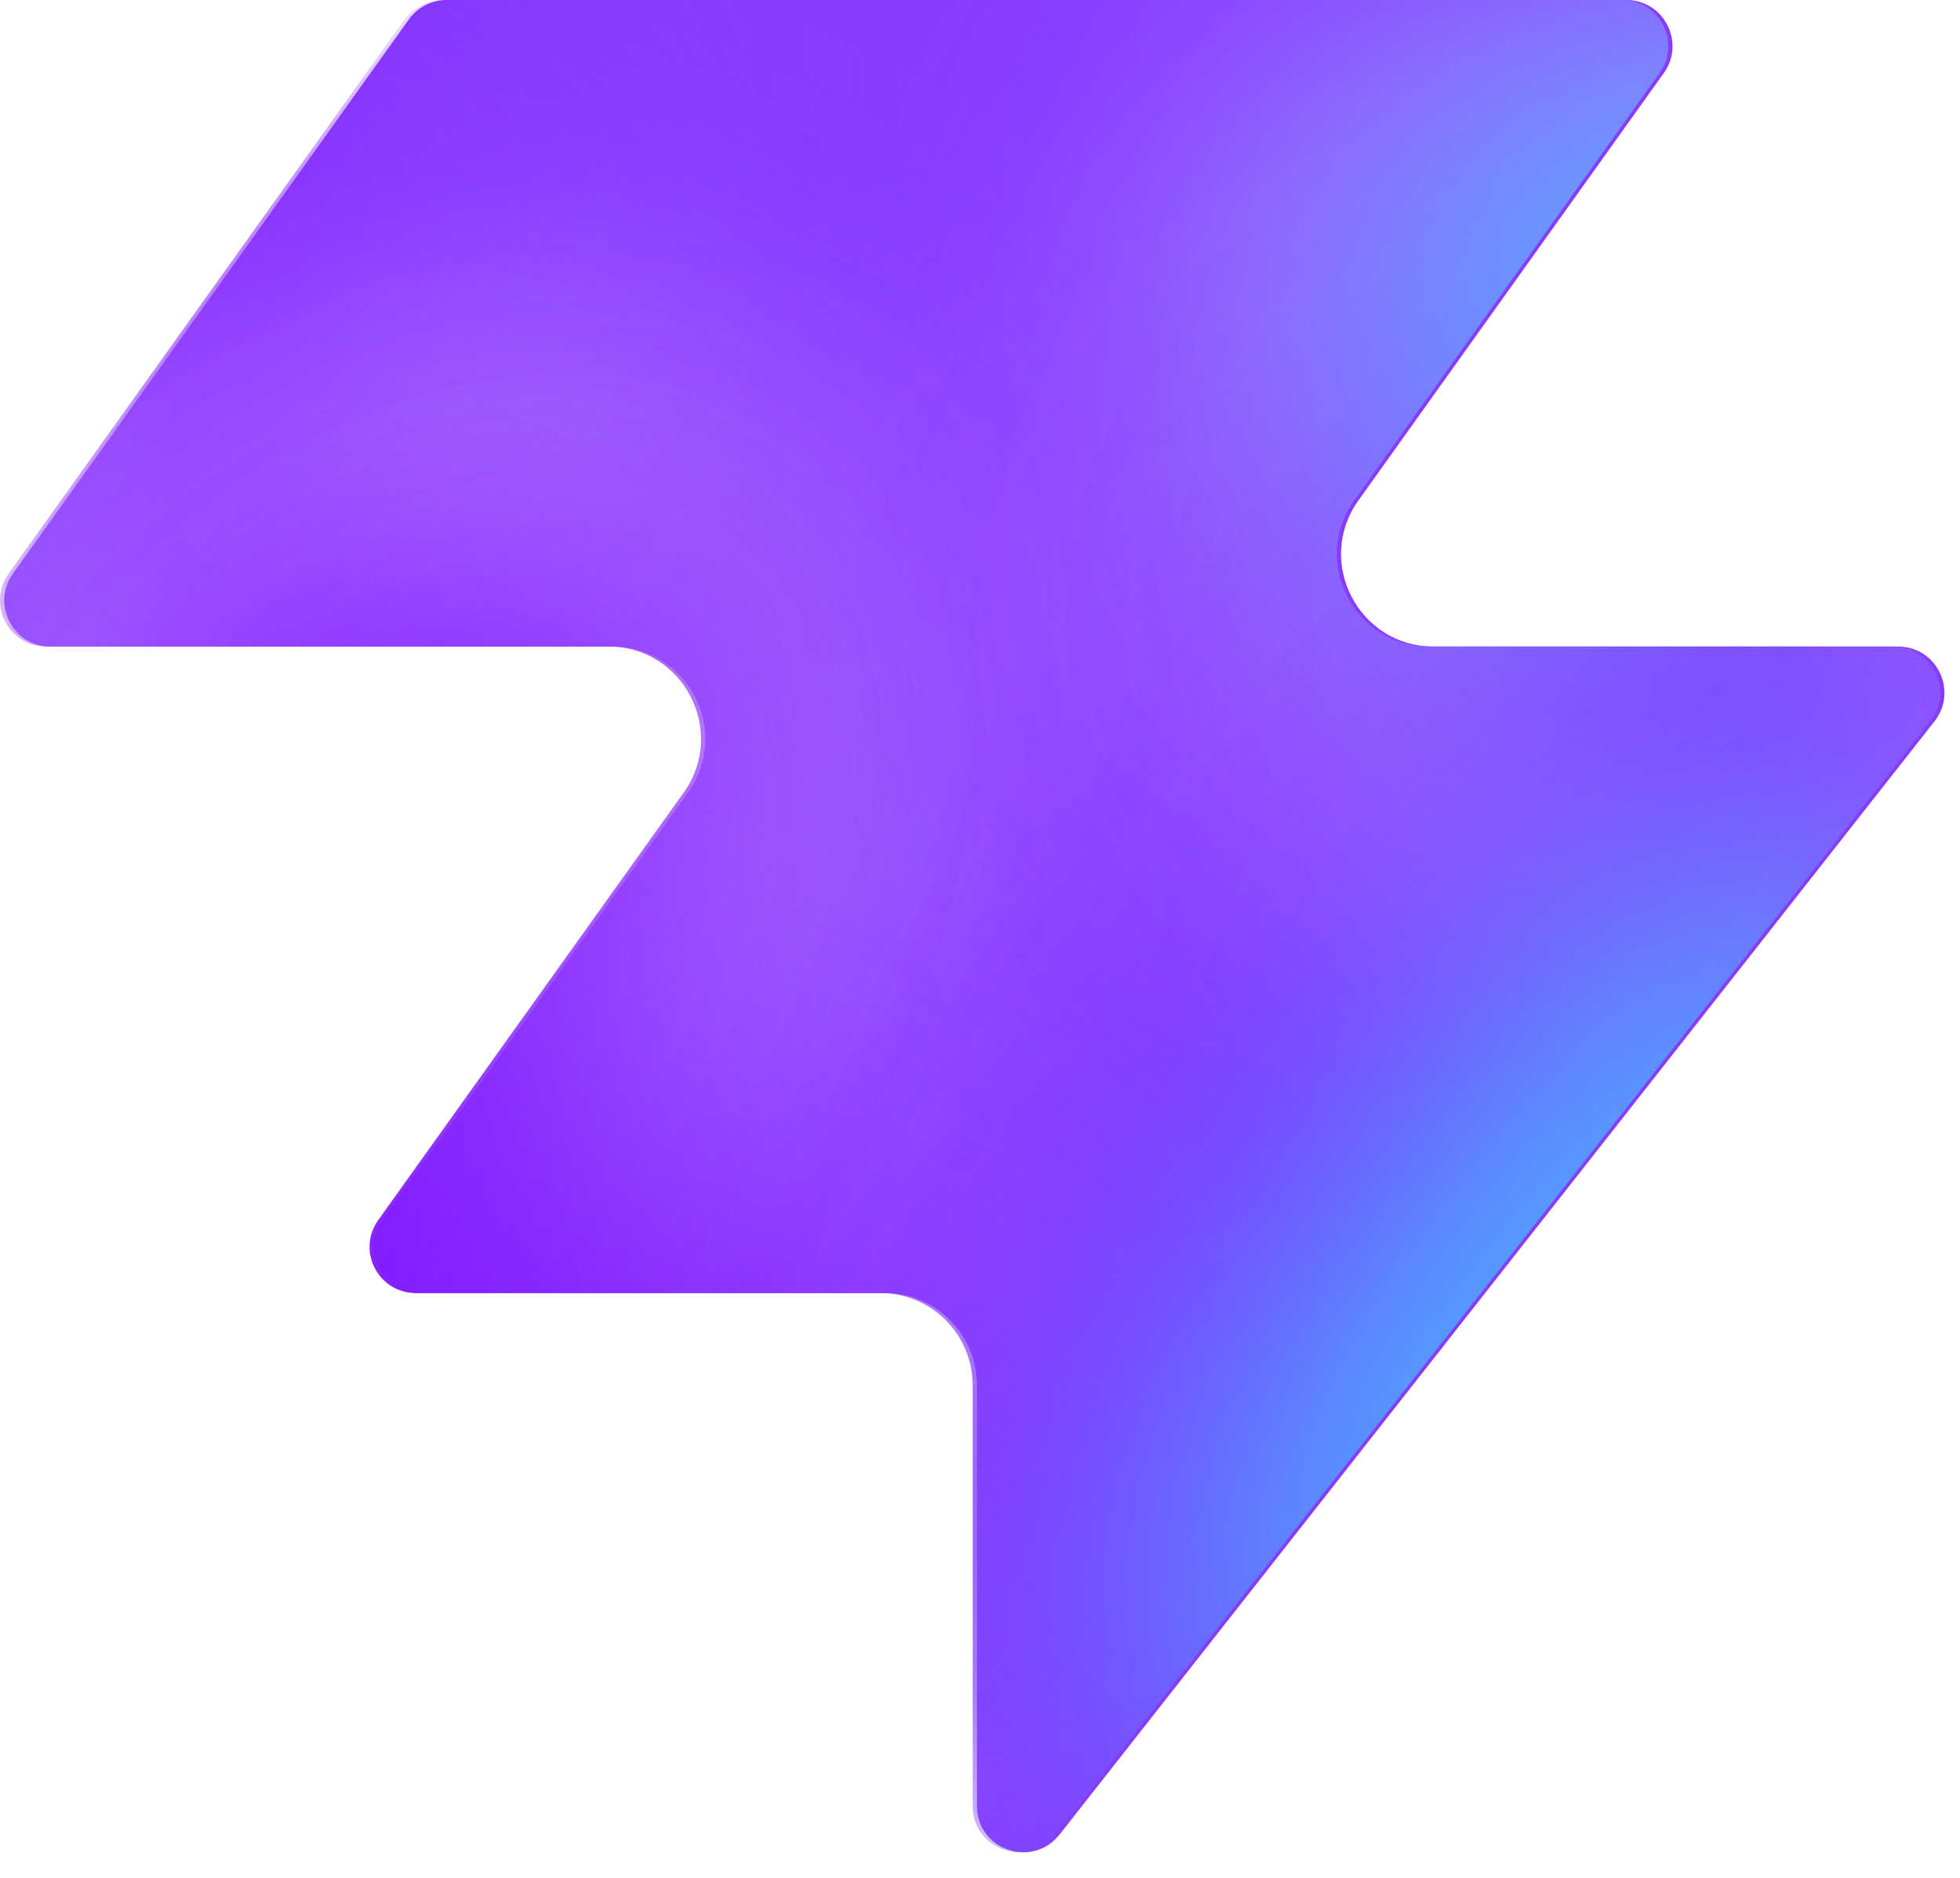
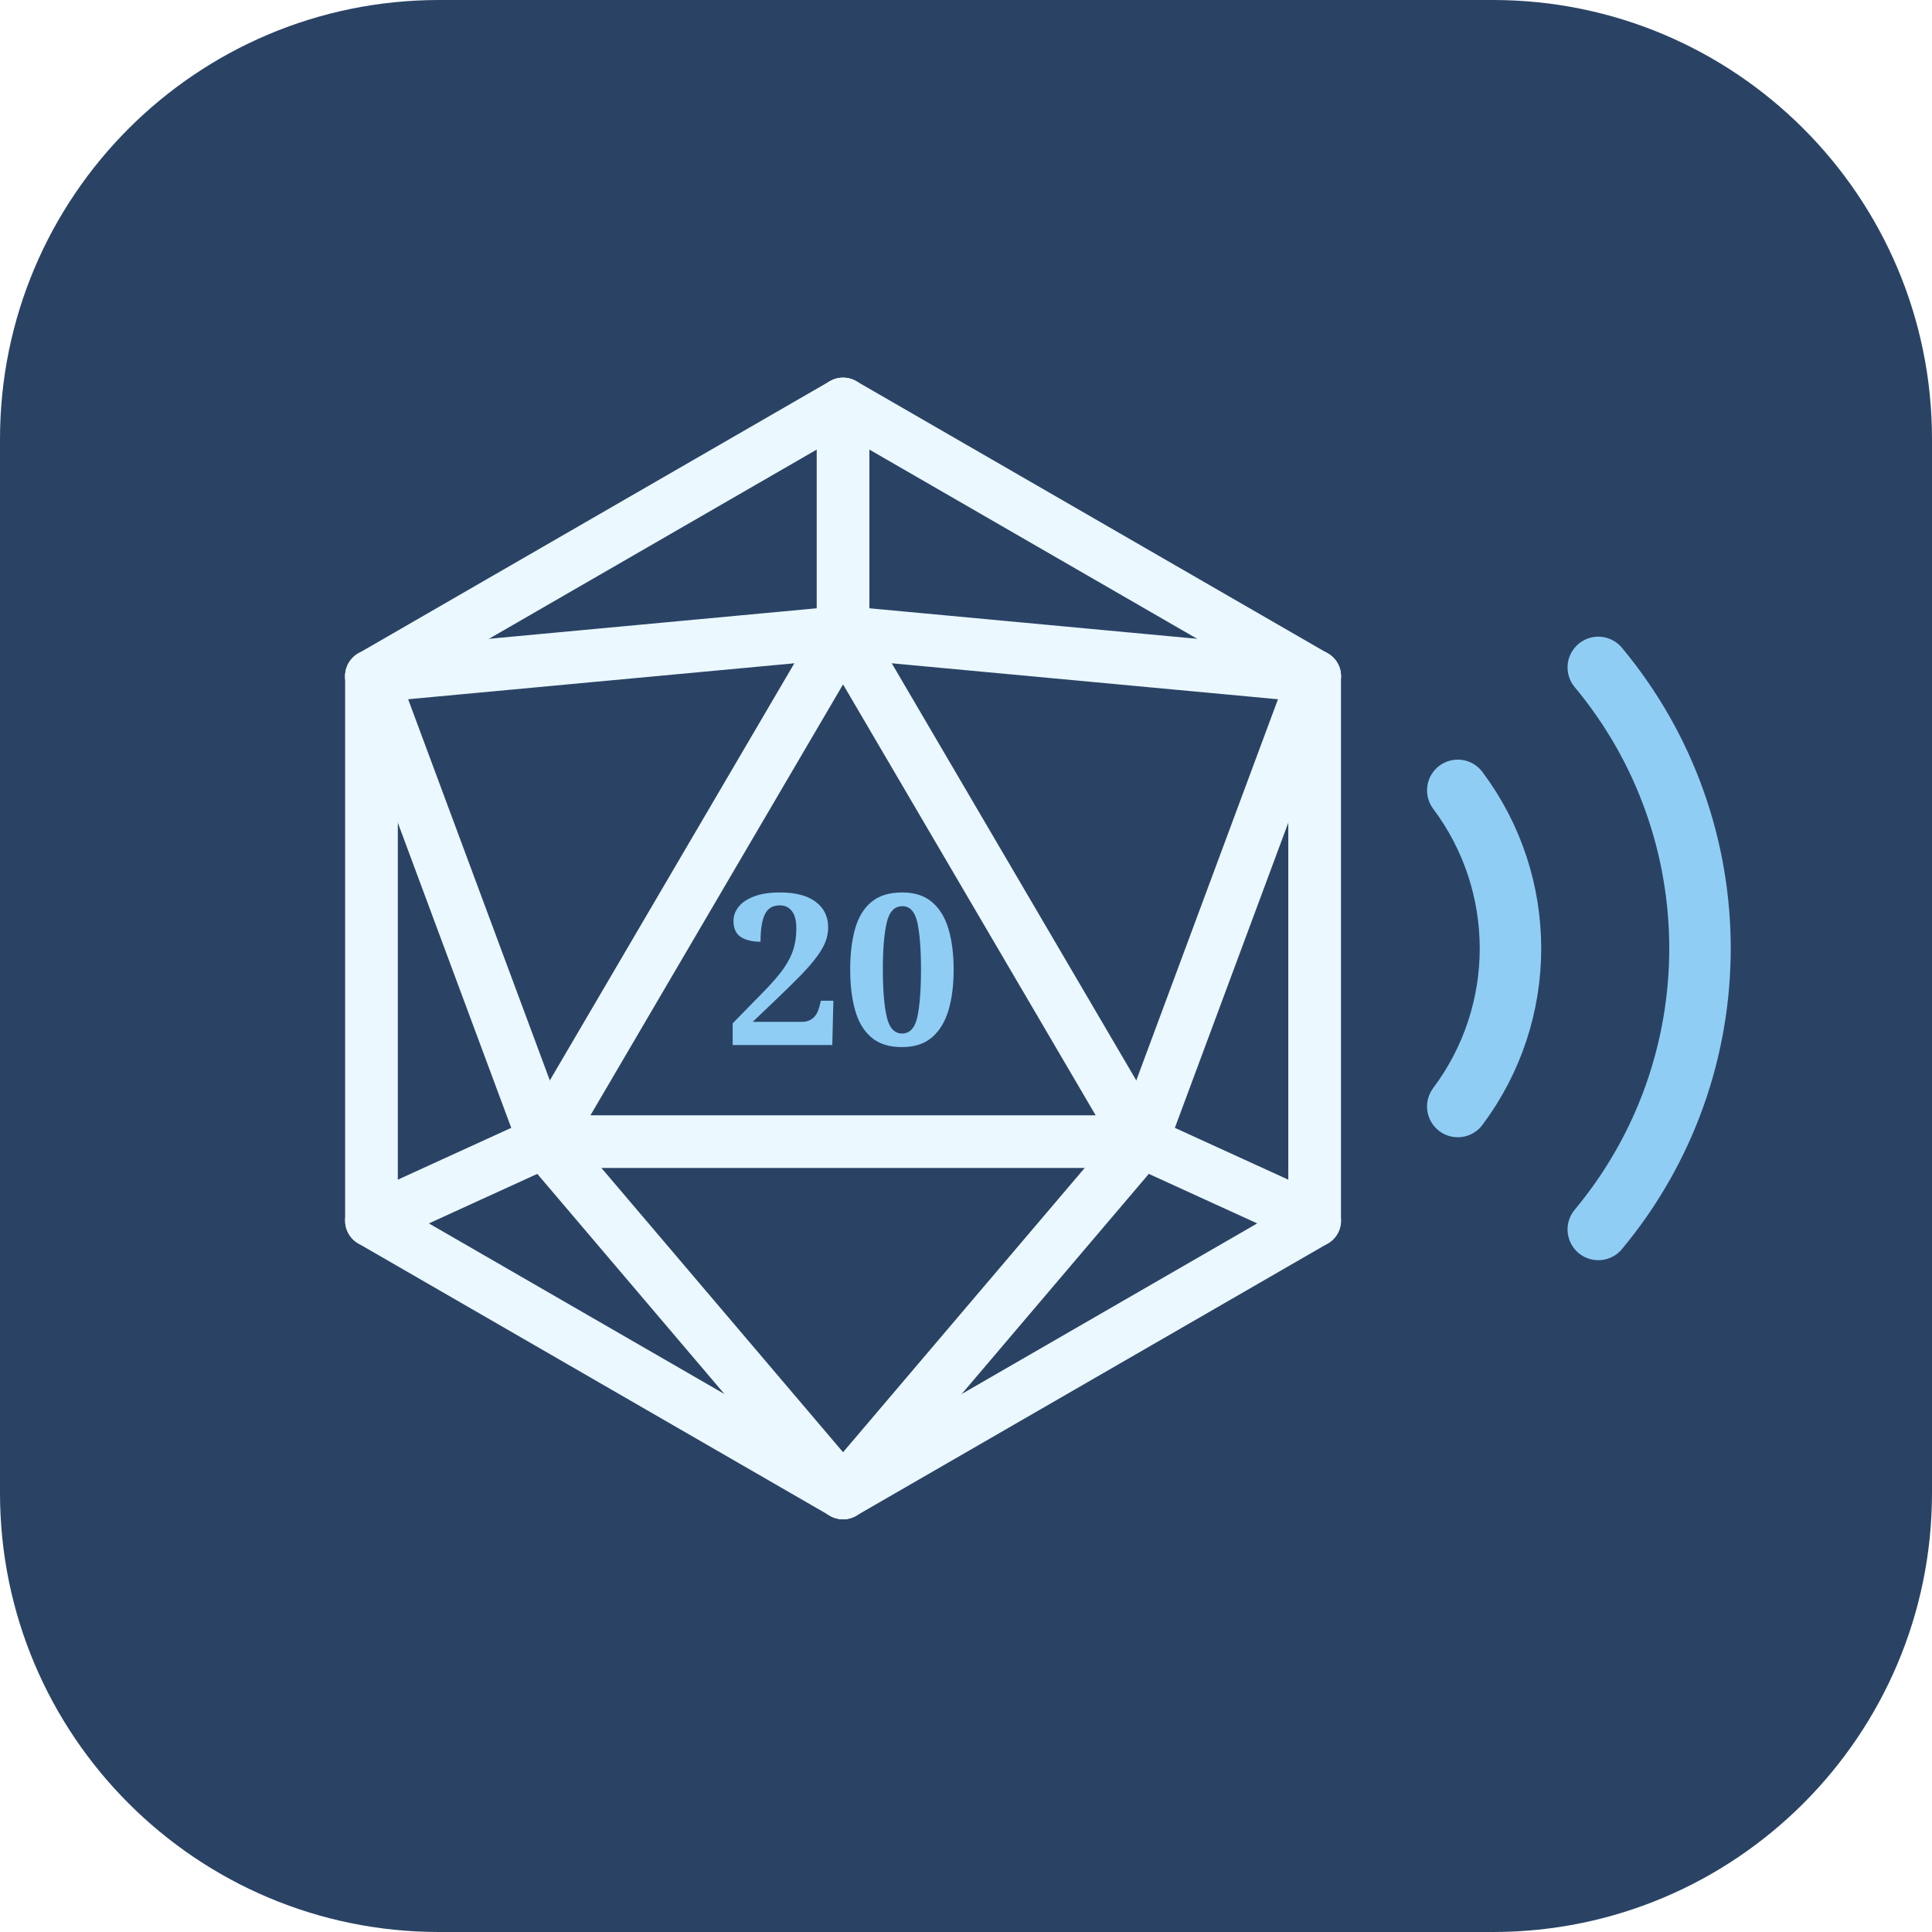
- <svg xmlns="http://www.w3.org/2000/svg" width="48" height="46" fill="none" viewBox="0 0 48 46">
-   <path fill="#863bff" d="M25.946 44.938c-.664.845-2.021.375-2.021-.698V33.937a2.26 2.26 0 0 0-2.262-2.262H10.287c-.92 0-1.456-1.04-.92-1.788l7.48-10.471c1.07-1.497 0-3.578-1.842-3.578H1.237c-.92 0-1.456-1.04-.92-1.788L10.013.474c.214-.297.556-.474.92-.474h28.894c.92 0 1.456 1.04.92 1.788l-7.48 10.471c-1.07 1.498 0 3.579 1.842 3.579h11.377c.943 0 1.473 1.088.89 1.83L25.947 44.94z" style="fill:#863bff;fill:color(display-p3 .525 .23 1);fill-opacity:1" />
-   <mask id="a" width="48" height="46" x="0" y="0" maskUnits="userSpaceOnUse" style="mask-type:alpha">
-     <path fill="#000" d="M25.842 44.938c-.664.844-2.021.375-2.021-.698V33.937a2.26 2.26 0 0 0-2.262-2.262H10.183c-.92 0-1.456-1.04-.92-1.788l7.48-10.471c1.07-1.498 0-3.579-1.842-3.579H1.133c-.92 0-1.456-1.04-.92-1.787L9.91.473c.214-.297.556-.474.92-.474h28.894c.92 0 1.456 1.04.92 1.788l-7.48 10.471c-1.07 1.498 0 3.578 1.842 3.578h11.377c.943 0 1.473 1.088.89 1.832L25.843 44.94z" style="fill:#000;fill-opacity:1" />
-   </mask>
-   <g mask="url(#a)">
-     <g filter="url(#b)">
-       <ellipse cx="5.508" cy="14.704" fill="#ede6ff" rx="5.508" ry="14.704" style="fill:#ede6ff;fill:color(display-p3 .927 .903 1);fill-opacity:1" transform="matrix(.00324 1 1 -.00324 -4.47 31.516)" />
-     </g>
-     <g filter="url(#c)">
-       <ellipse cx="10.399" cy="29.851" fill="#ede6ff" rx="10.399" ry="29.851" style="fill:#ede6ff;fill:color(display-p3 .927 .903 1);fill-opacity:1" transform="matrix(.00324 1 1 -.00324 -39.328 7.883)" />
-     </g>
-     <g filter="url(#d)">
-       <ellipse cx="5.508" cy="30.487" fill="#7e14ff" rx="5.508" ry="30.487" style="fill:#7e14ff;fill:color(display-p3 .492 .077 1);fill-opacity:1" transform="rotate(89.814 -25.913 -14.639)scale(1 -1)" />
-     </g>
-     <g filter="url(#e)">
-       <ellipse cx="5.508" cy="30.599" fill="#7e14ff" rx="5.508" ry="30.599" style="fill:#7e14ff;fill:color(display-p3 .492 .077 1);fill-opacity:1" transform="rotate(89.814 -32.644 -3.334)scale(1 -1)" />
-     </g>
-     <g filter="url(#f)">
-       <ellipse cx="5.508" cy="30.599" fill="#7e14ff" rx="5.508" ry="30.599" style="fill:#7e14ff;fill:color(display-p3 .492 .077 1);fill-opacity:1" transform="matrix(.00324 1 1 -.00324 -34.34 30.47)" />
-     </g>
-     <g filter="url(#g)">
-       <ellipse cx="14.072" cy="22.078" fill="#ede6ff" rx="14.072" ry="22.078" style="fill:#ede6ff;fill:color(display-p3 .927 .903 1);fill-opacity:1" transform="rotate(93.35 24.506 48.493)scale(-1 1)" />
-     </g>
-     <g filter="url(#h)">
-       <ellipse cx="3.47" cy="21.501" fill="#7e14ff" rx="3.47" ry="21.501" style="fill:#7e14ff;fill:color(display-p3 .492 .077 1);fill-opacity:1" transform="rotate(89.009 28.708 47.59)scale(-1 1)" />
-     </g>
-     <g filter="url(#i)">
-       <ellipse cx="3.47" cy="21.501" fill="#7e14ff" rx="3.47" ry="21.501" style="fill:#7e14ff;fill:color(display-p3 .492 .077 1);fill-opacity:1" transform="rotate(89.009 28.708 47.59)scale(-1 1)" />
-     </g>
-     <g filter="url(#j)">
-       <ellipse cx=".387" cy="8.972" fill="#7e14ff" rx="4.407" ry="29.108" style="fill:#7e14ff;fill:color(display-p3 .492 .077 1);fill-opacity:1" transform="rotate(39.51 .387 8.972)" />
-     </g>
-     <g filter="url(#k)">
-       <ellipse cx="47.523" cy="-6.092" fill="#7e14ff" rx="4.407" ry="29.108" style="fill:#7e14ff;fill:color(display-p3 .492 .077 1);fill-opacity:1" transform="rotate(37.892 47.523 -6.092)" />
-     </g>
-     <g filter="url(#l)">
-       <ellipse cx="41.412" cy="6.333" fill="#47bfff" rx="5.971" ry="9.665" style="fill:#47bfff;fill:color(display-p3 .28 .748 1);fill-opacity:1" transform="rotate(37.892 41.412 6.333)" />
-     </g>
-     <g filter="url(#m)">
-       <ellipse cx="-1.879" cy="38.332" fill="#7e14ff" rx="4.407" ry="29.108" style="fill:#7e14ff;fill:color(display-p3 .492 .077 1);fill-opacity:1" transform="rotate(37.892 -1.88 38.332)" />
-     </g>
-     <g filter="url(#n)">
-       <ellipse cx="-1.879" cy="38.332" fill="#7e14ff" rx="4.407" ry="29.108" style="fill:#7e14ff;fill:color(display-p3 .492 .077 1);fill-opacity:1" transform="rotate(37.892 -1.88 38.332)" />
-     </g>
-     <g filter="url(#o)">
-       <ellipse cx="35.651" cy="29.907" fill="#7e14ff" rx="4.407" ry="29.108" style="fill:#7e14ff;fill:color(display-p3 .492 .077 1);fill-opacity:1" transform="rotate(37.892 35.651 29.907)" />
-     </g>
-     <g filter="url(#p)">
-       <ellipse cx="38.418" cy="32.4" fill="#47bfff" rx="5.971" ry="15.297" style="fill:#47bfff;fill:color(display-p3 .28 .748 1);fill-opacity:1" transform="rotate(37.892 38.418 32.4)" />
-     </g>
+ <svg xmlns="http://www.w3.org/2000/svg" viewBox="0 0 220 220">
+   <rect width="220" height="220" rx="50" fill="#2a4365" />
+   <g fill="none" stroke="#ebf8ff" stroke-width="6" stroke-linejoin="round" stroke-linecap="round">
+     <polygon points="96,46 149.7,77 149.7,139 96,170 42.3,139 42.3,77" />
+     <polygon points="96,72 130,130 62,130" />
+     <line x1="96" y1="46" x2="96" y2="72" />
+     <line x1="96" y1="72" x2="42.3" y2="77" />
+     <line x1="96" y1="72" x2="149.7" y2="77" />
+     <line x1="62" y1="130" x2="42.3" y2="77" />
+     <line x1="62" y1="130" x2="42.3" y2="139" />
+     <line x1="62" y1="130" x2="96" y2="170" />
+     <line x1="130" y1="130" x2="149.7" y2="77" />
+     <line x1="130" y1="130" x2="149.7" y2="139" />
+     <line x1="130" y1="130" x2="96" y2="170" />
  </g>
-   <defs>
-     <filter id="b" width="60.045" height="41.654" x="-19.77" y="16.149" color-interpolation-filters="sRGB" filterUnits="userSpaceOnUse">
-       <feFlood flood-opacity="0" result="BackgroundImageFix" />
-       <feBlend in="SourceGraphic" in2="BackgroundImageFix" result="shape" />
-       <feGaussianBlur result="effect1_foregroundBlur_2002_17158" stdDeviation="7.659" />
-     </filter>
-     <filter id="c" width="90.34" height="51.437" x="-54.613" y="-7.533" color-interpolation-filters="sRGB" filterUnits="userSpaceOnUse">
-       <feFlood flood-opacity="0" result="BackgroundImageFix" />
-       <feBlend in="SourceGraphic" in2="BackgroundImageFix" result="shape" />
-       <feGaussianBlur result="effect1_foregroundBlur_2002_17158" stdDeviation="7.659" />
-     </filter>
-     <filter id="d" width="79.355" height="29.4" x="-49.64" y="2.03" color-interpolation-filters="sRGB" filterUnits="userSpaceOnUse">
-       <feFlood flood-opacity="0" result="BackgroundImageFix" />
-       <feBlend in="SourceGraphic" in2="BackgroundImageFix" result="shape" />
-       <feGaussianBlur result="effect1_foregroundBlur_2002_17158" stdDeviation="4.596" />
-     </filter>
-     <filter id="e" width="79.579" height="29.4" x="-45.045" y="20.029" color-interpolation-filters="sRGB" filterUnits="userSpaceOnUse">
-       <feFlood flood-opacity="0" result="BackgroundImageFix" />
-       <feBlend in="SourceGraphic" in2="BackgroundImageFix" result="shape" />
-       <feGaussianBlur result="effect1_foregroundBlur_2002_17158" stdDeviation="4.596" />
-     </filter>
-     <filter id="f" width="79.579" height="29.4" x="-43.513" y="21.178" color-interpolation-filters="sRGB" filterUnits="userSpaceOnUse">
-       <feFlood flood-opacity="0" result="BackgroundImageFix" />
-       <feBlend in="SourceGraphic" in2="BackgroundImageFix" result="shape" />
-       <feGaussianBlur result="effect1_foregroundBlur_2002_17158" stdDeviation="4.596" />
-     </filter>
-     <filter id="g" width="74.749" height="58.852" x="15.756" y="-17.901" color-interpolation-filters="sRGB" filterUnits="userSpaceOnUse">
-       <feFlood flood-opacity="0" result="BackgroundImageFix" />
-       <feBlend in="SourceGraphic" in2="BackgroundImageFix" result="shape" />
-       <feGaussianBlur result="effect1_foregroundBlur_2002_17158" stdDeviation="7.659" />
-     </filter>
-     <filter id="h" width="61.377" height="25.362" x="23.548" y="2.284" color-interpolation-filters="sRGB" filterUnits="userSpaceOnUse">
-       <feFlood flood-opacity="0" result="BackgroundImageFix" />
-       <feBlend in="SourceGraphic" in2="BackgroundImageFix" result="shape" />
-       <feGaussianBlur result="effect1_foregroundBlur_2002_17158" stdDeviation="4.596" />
-     </filter>
-     <filter id="i" width="61.377" height="25.362" x="23.548" y="2.284" color-interpolation-filters="sRGB" filterUnits="userSpaceOnUse">
-       <feFlood flood-opacity="0" result="BackgroundImageFix" />
-       <feBlend in="SourceGraphic" in2="BackgroundImageFix" result="shape" />
-       <feGaussianBlur result="effect1_foregroundBlur_2002_17158" stdDeviation="4.596" />
-     </filter>
-     <filter id="j" width="56.045" height="63.649" x="-27.636" y="-22.853" color-interpolation-filters="sRGB" filterUnits="userSpaceOnUse">
-       <feFlood flood-opacity="0" result="BackgroundImageFix" />
-       <feBlend in="SourceGraphic" in2="BackgroundImageFix" result="shape" />
-       <feGaussianBlur result="effect1_foregroundBlur_2002_17158" stdDeviation="4.596" />
-     </filter>
-     <filter id="k" width="54.814" height="64.646" x="20.116" y="-38.415" color-interpolation-filters="sRGB" filterUnits="userSpaceOnUse">
-       <feFlood flood-opacity="0" result="BackgroundImageFix" />
-       <feBlend in="SourceGraphic" in2="BackgroundImageFix" result="shape" />
-       <feGaussianBlur result="effect1_foregroundBlur_2002_17158" stdDeviation="4.596" />
-     </filter>
-     <filter id="l" width="33.541" height="35.313" x="24.641" y="-11.323" color-interpolation-filters="sRGB" filterUnits="userSpaceOnUse">
-       <feFlood flood-opacity="0" result="BackgroundImageFix" />
-       <feBlend in="SourceGraphic" in2="BackgroundImageFix" result="shape" />
-       <feGaussianBlur result="effect1_foregroundBlur_2002_17158" stdDeviation="4.596" />
-     </filter>
-     <filter id="m" width="54.814" height="64.646" x="-29.286" y="6.009" color-interpolation-filters="sRGB" filterUnits="userSpaceOnUse">
-       <feFlood flood-opacity="0" result="BackgroundImageFix" />
-       <feBlend in="SourceGraphic" in2="BackgroundImageFix" result="shape" />
-       <feGaussianBlur result="effect1_foregroundBlur_2002_17158" stdDeviation="4.596" />
-     </filter>
-     <filter id="n" width="54.814" height="64.646" x="-29.286" y="6.009" color-interpolation-filters="sRGB" filterUnits="userSpaceOnUse">
-       <feFlood flood-opacity="0" result="BackgroundImageFix" />
-       <feBlend in="SourceGraphic" in2="BackgroundImageFix" result="shape" />
-       <feGaussianBlur result="effect1_foregroundBlur_2002_17158" stdDeviation="4.596" />
-     </filter>
-     <filter id="o" width="54.814" height="64.646" x="8.244" y="-2.416" color-interpolation-filters="sRGB" filterUnits="userSpaceOnUse">
-       <feFlood flood-opacity="0" result="BackgroundImageFix" />
-       <feBlend in="SourceGraphic" in2="BackgroundImageFix" result="shape" />
-       <feGaussianBlur result="effect1_foregroundBlur_2002_17158" stdDeviation="4.596" />
-     </filter>
-     <filter id="p" width="39.409" height="43.623" x="18.713" y="10.588" color-interpolation-filters="sRGB" filterUnits="userSpaceOnUse">
-       <feFlood flood-opacity="0" result="BackgroundImageFix" />
-       <feBlend in="SourceGraphic" in2="BackgroundImageFix" result="shape" />
-       <feGaussianBlur result="effect1_foregroundBlur_2002_17158" stdDeviation="4.596" />
-     </filter>
-   </defs>
+   <text x="96" y="119" text-anchor="middle" font-family="Georgia, serif" font-size="24" font-weight="700" fill="#90cdf4">20</text>
+   <g fill="none" stroke="#90cdf4" stroke-width="7" stroke-linecap="round">
+     <path d="M166 90 a30 30 0 0 1 0 36" />
+     <path d="M182 76 a50 50 0 0 1 0 64" />
+   </g>
</svg>
